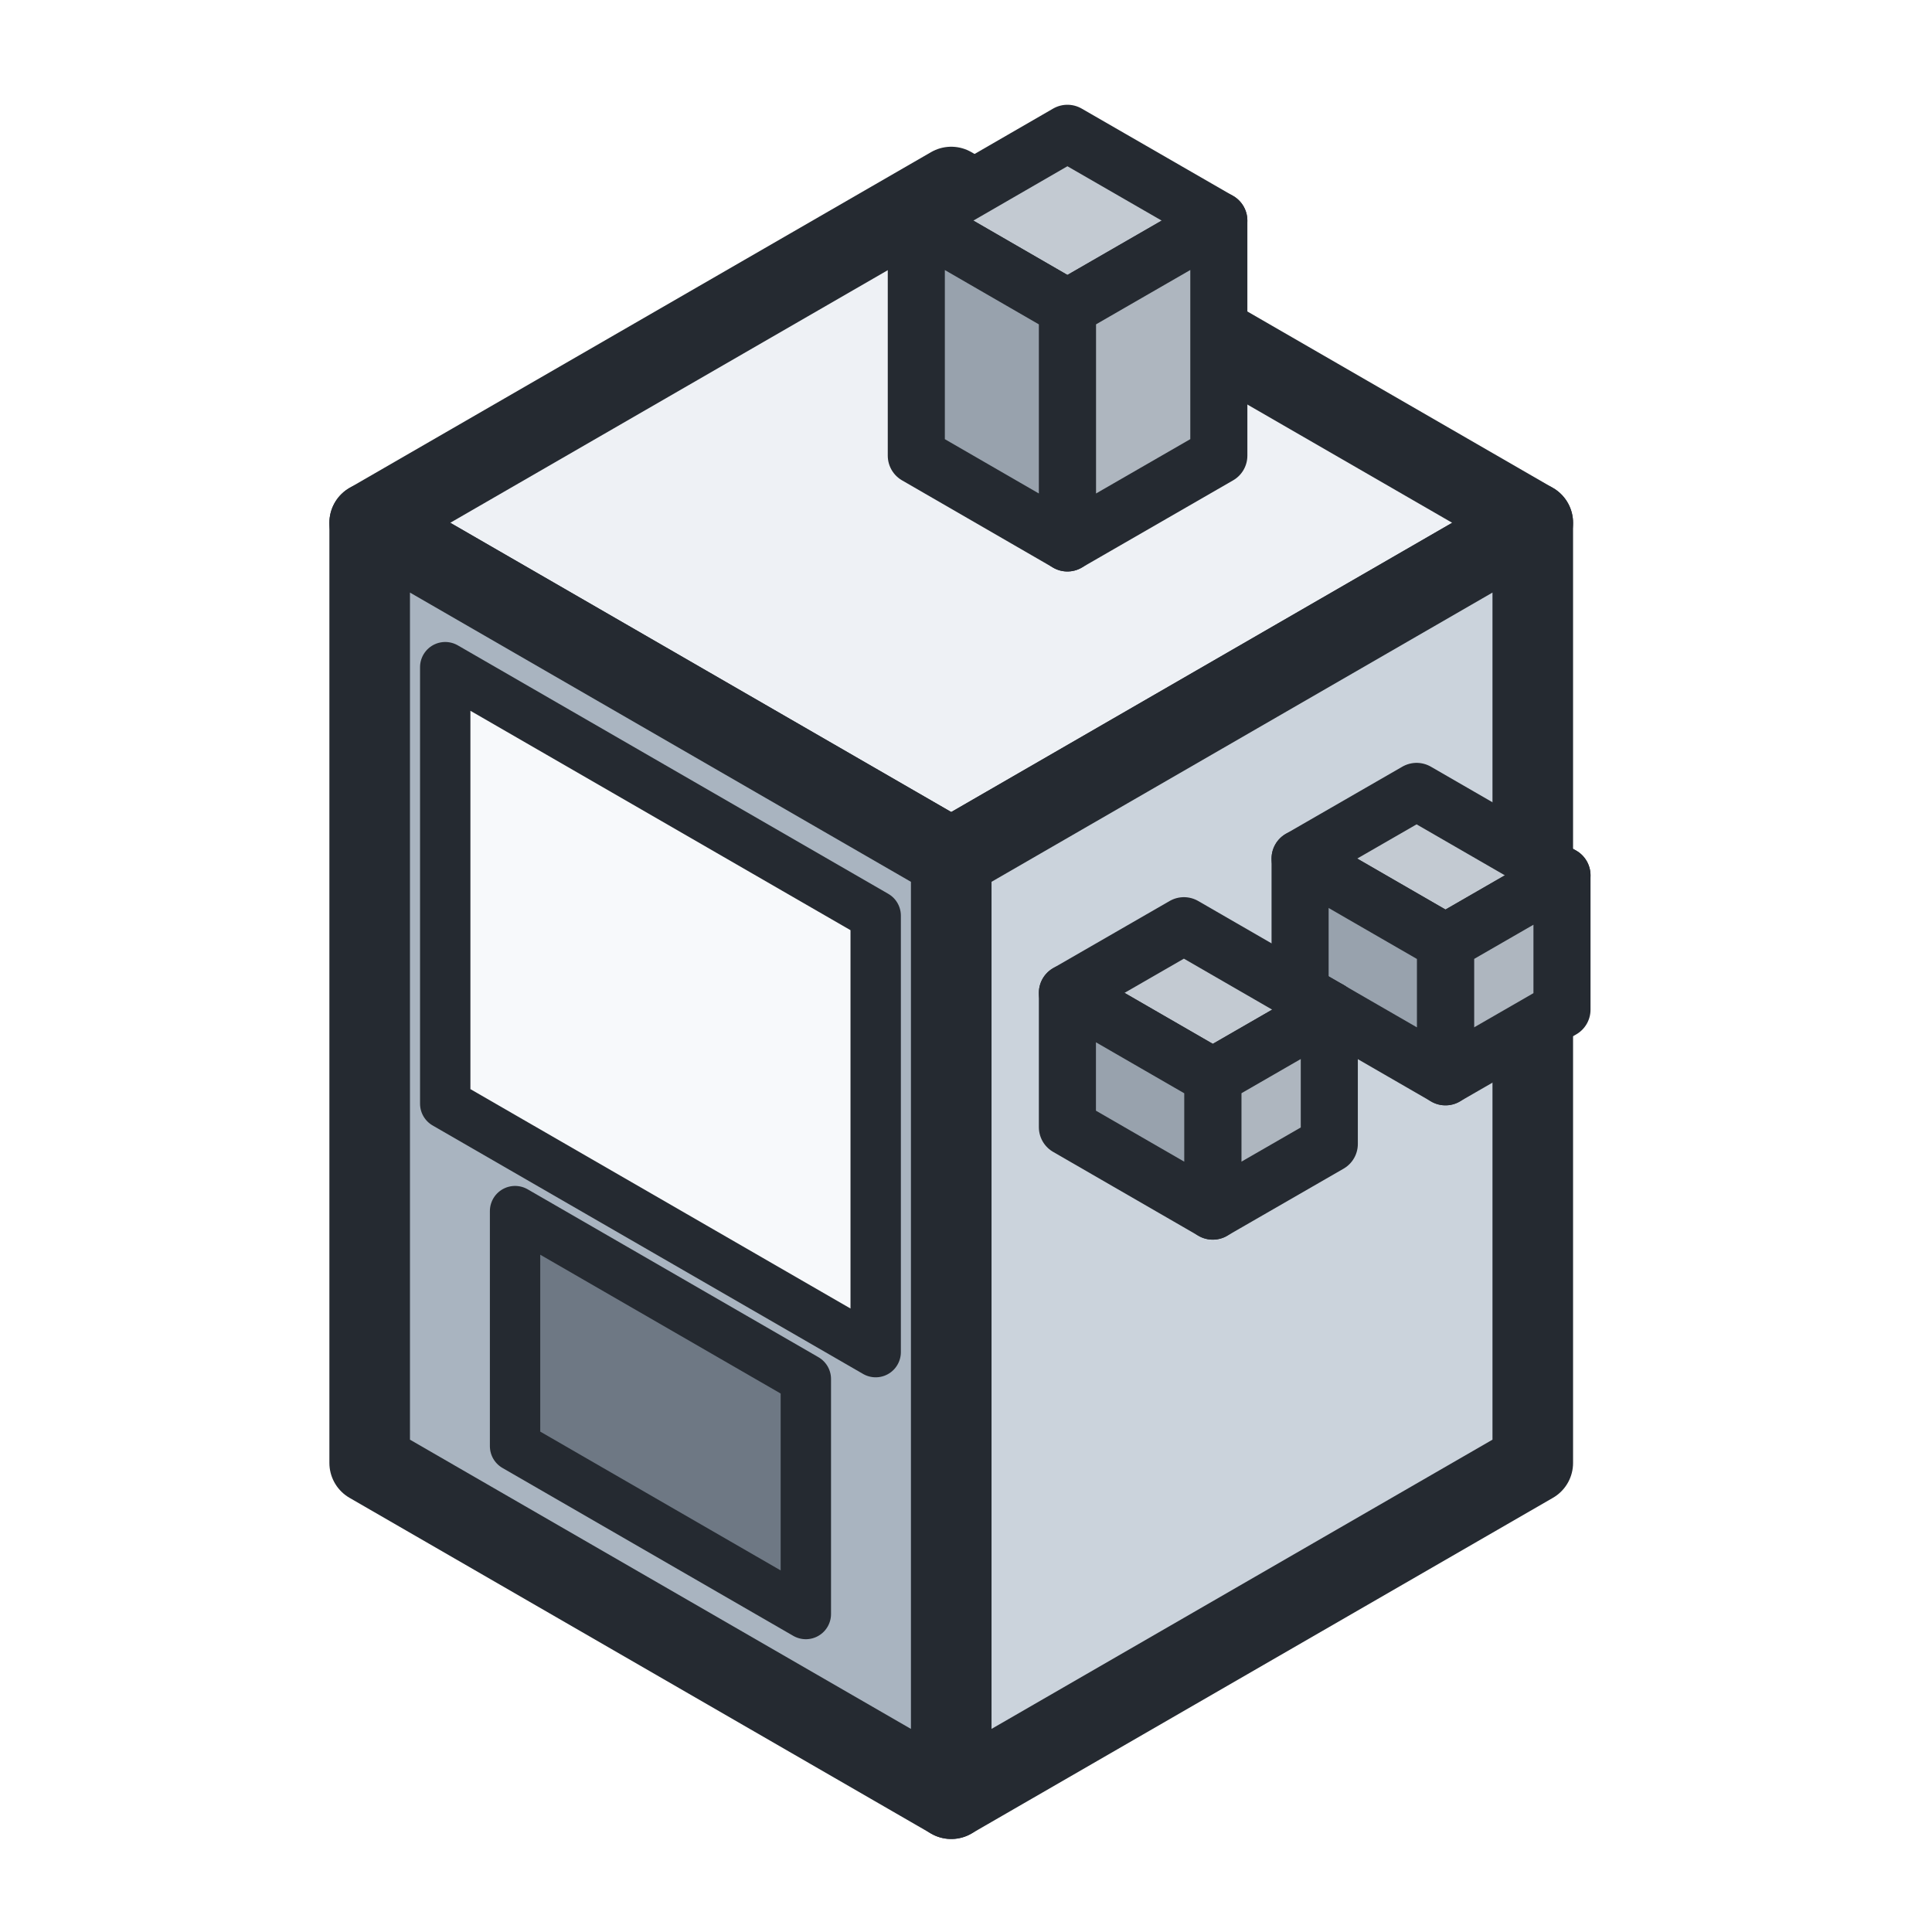
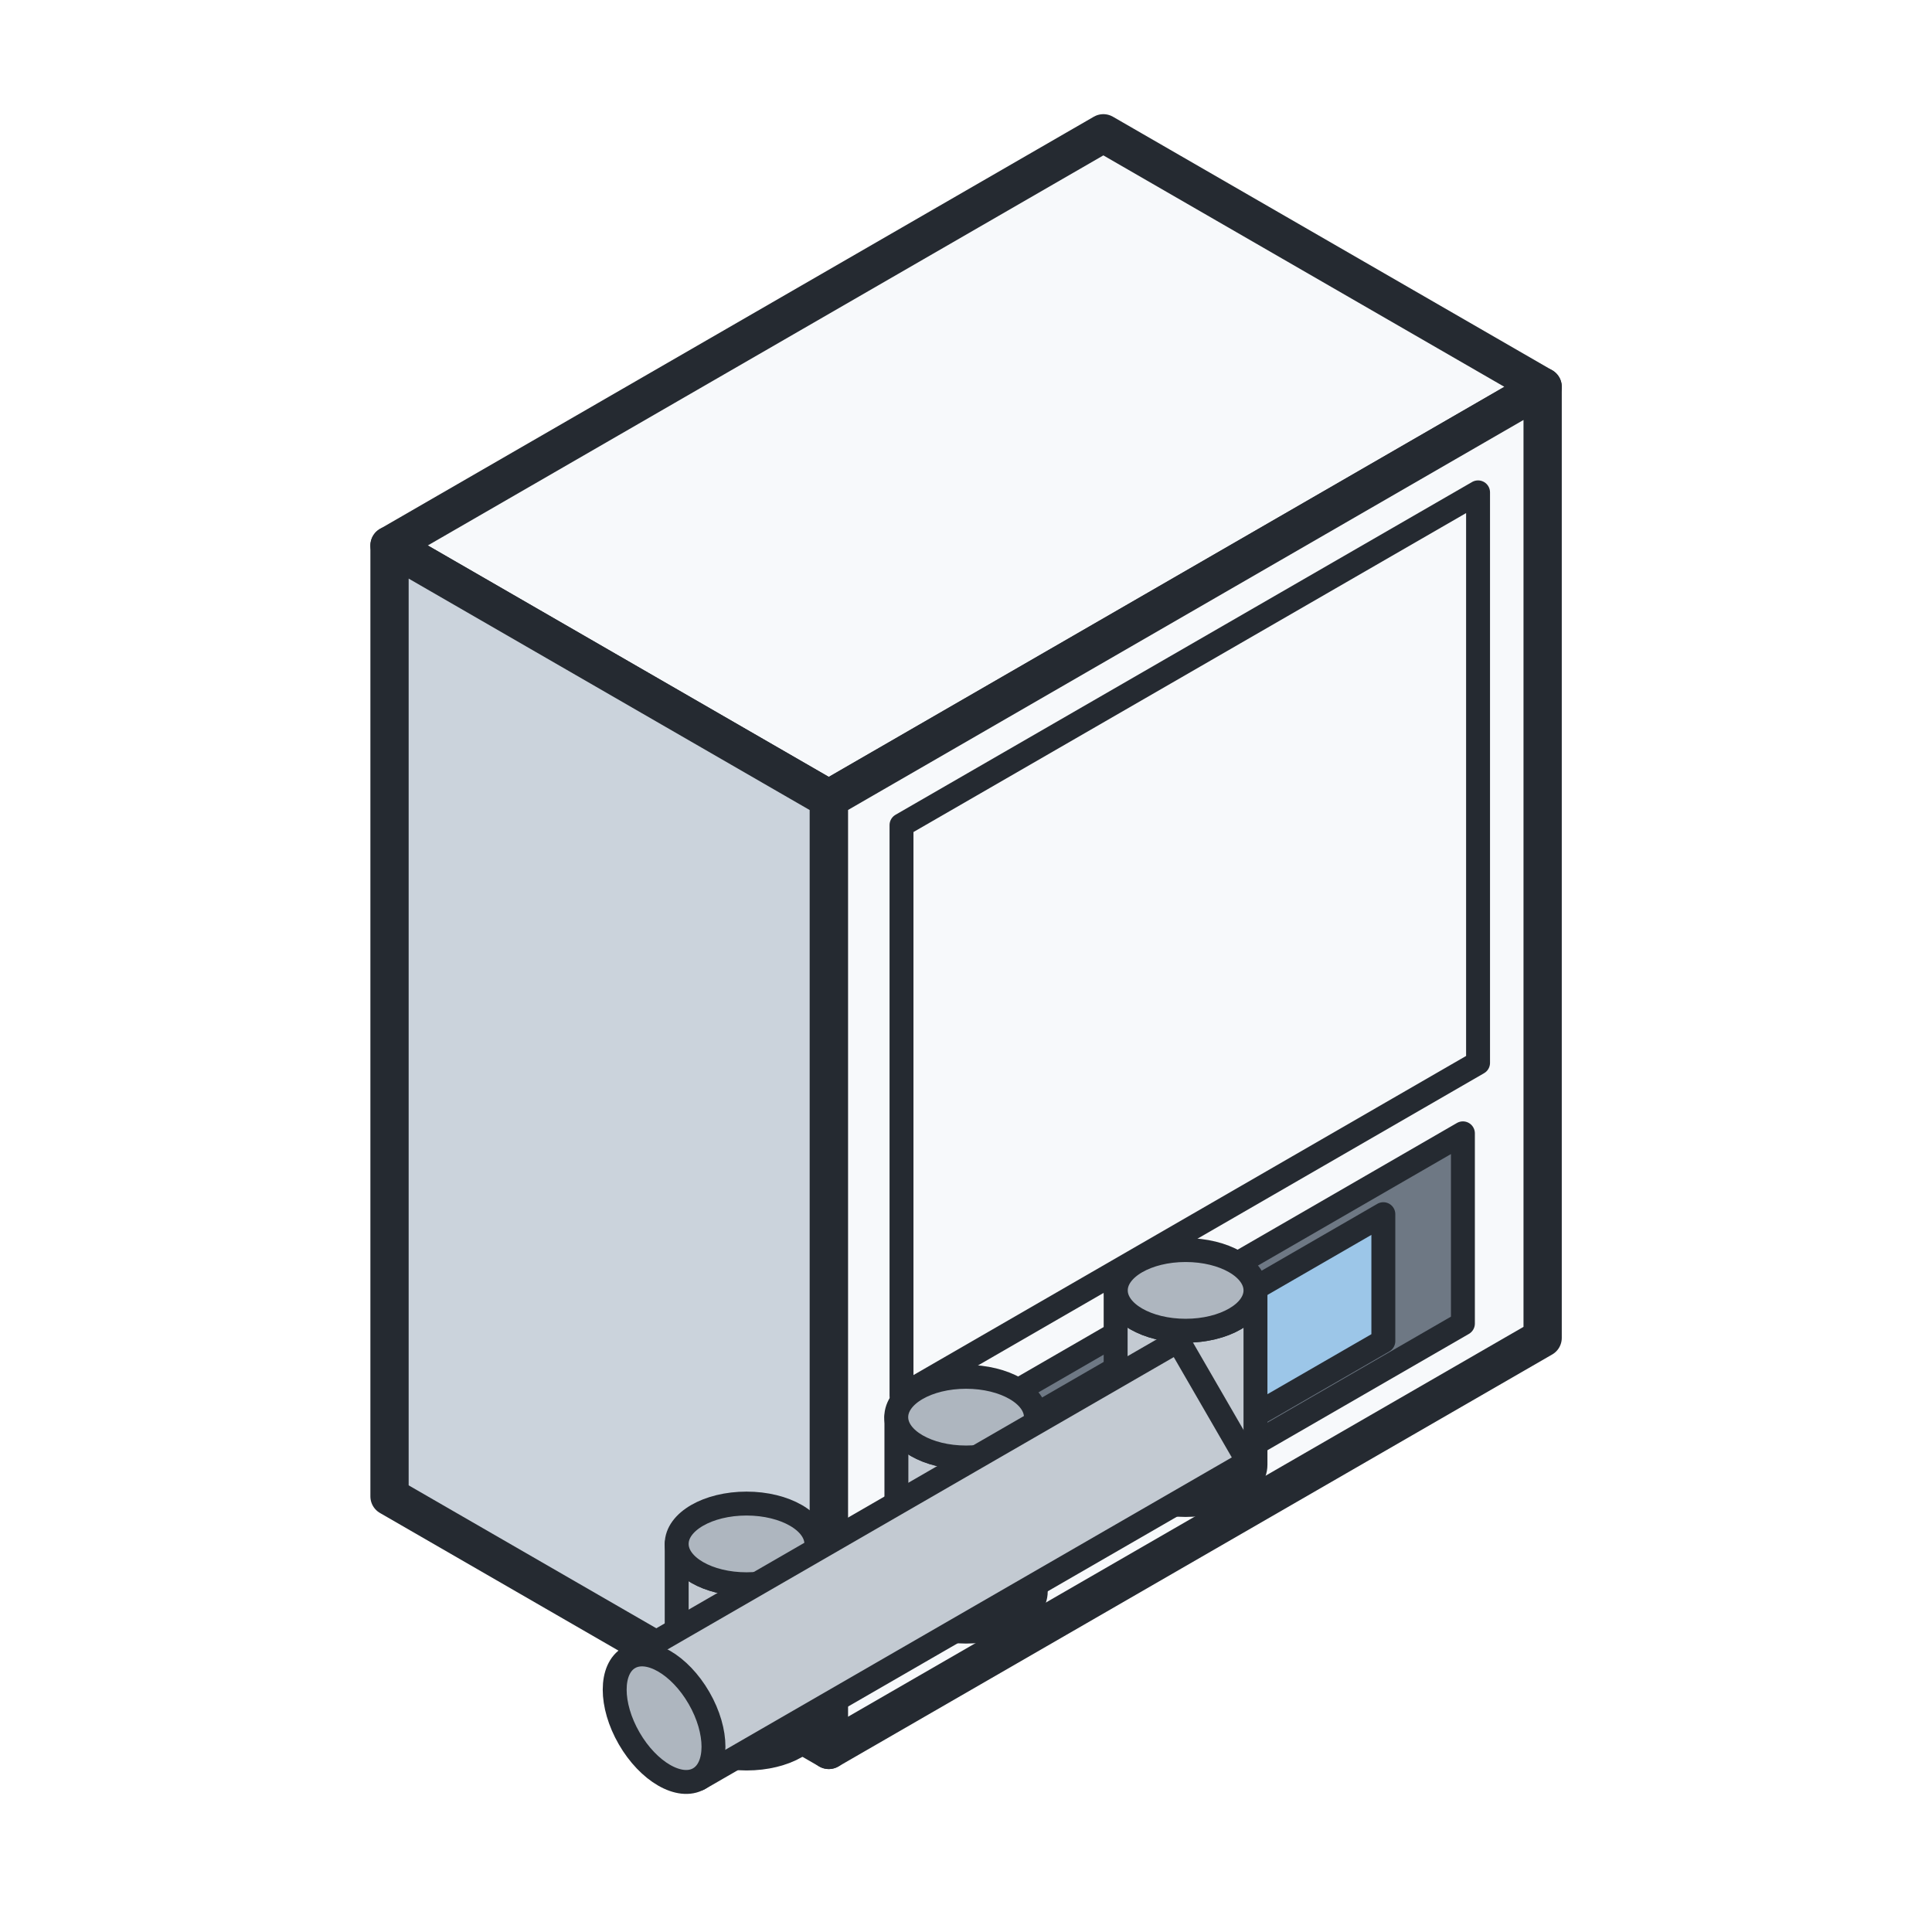
- <svg xmlns="http://www.w3.org/2000/svg" viewBox="-28.33 -33.57 57.54 57.54">
-   <ellipse cx="0.00" cy="10.00" rx="12.00" ry="6.00" fill="#0B1220" opacity="0.10" />
-   <polygon points="0.00,-28.00 17.32,-18.00 0.00,-8.00 -17.32,-18.00" fill="#EEF1F5" stroke="#252A31" stroke-width="2.4" stroke-linejoin="round" />
-   <polygon points="17.32,10.00 0.00,20.00 0.00,-8.00 17.32,-18.00" fill="#CBD3DC" stroke="#252A31" stroke-width="2.4" stroke-linejoin="round" />
-   <polygon points="-17.32,10.00 0.00,20.00 0.00,-8.00 -17.32,-18.00" fill="#A9B4C0" stroke="#252A31" stroke-width="2.4" stroke-linejoin="round" />
-   <polygon points="-15.07,-0.70 -2.25,6.70 -2.25,-6.30 -15.07,-13.70" fill="#F7F9FB" stroke="#252A31" stroke-width="1.5" stroke-linejoin="round" />
-   <polygon points="-12.99,9.50 -4.33,14.50 -4.33,7.50 -12.99,2.50" fill="#6E7884" stroke="#252A31" stroke-width="1.5" stroke-linejoin="round" />
-   <polygon points="3.46,-29.60 7.97,-27.00 3.46,-24.40 -1.04,-27.00" fill="#C3CAD2" stroke="#252A31" stroke-width="1.7" stroke-linejoin="round" />
-   <polygon points="7.97,-20.00 3.46,-17.40 3.46,-24.40 7.97,-27.00" fill="#AEB6BF" stroke="#252A31" stroke-width="1.7" stroke-linejoin="round" />
-   <polygon points="-1.04,-20.00 3.46,-17.40 3.46,-24.40 -1.04,-27.00" fill="#98A2AD" stroke="#252A31" stroke-width="1.7" stroke-linejoin="round" />
-   <polygon points="13.86,-10.00 18.19,-7.50 14.72,-5.50 10.39,-8.00" fill="#C3CAD2" stroke="#252A31" stroke-width="1.7" stroke-linejoin="round" />
-   <polygon points="18.19,-3.50 14.72,-1.50 14.72,-5.50 18.19,-7.50" fill="#AEB6BF" stroke="#252A31" stroke-width="1.7" stroke-linejoin="round" />
-   <polygon points="10.39,-4.00 14.72,-1.50 14.72,-5.50 10.39,-8.00" fill="#98A2AD" stroke="#252A31" stroke-width="1.7" stroke-linejoin="round" />
-   <polygon points="6.93,-6.00 11.26,-3.50 7.79,-1.50 3.46,-4.00" fill="#C3CAD2" stroke="#252A31" stroke-width="1.7" stroke-linejoin="round" />
-   <polygon points="11.26,0.50 7.79,2.50 7.79,-1.50 11.26,-3.50" fill="#AEB6BF" stroke="#252A31" stroke-width="1.7" stroke-linejoin="round" />
-   <polygon points="3.46,0.00 7.79,2.50 7.79,-1.50 3.46,-4.00" fill="#98A2AD" stroke="#252A31" stroke-width="1.7" stroke-linejoin="round" />
+ <svg xmlns="http://www.w3.org/2000/svg" viewBox="-0.59 0.04 121.17 121.17">
+   <polygon points="68.61,8.40 96.16,24.30 51.39,50.15 23.84,34.25" fill="#F7F9FB" stroke="#252A31" stroke-width="2.4" stroke-linejoin="round" />
+   <polygon points="96.16,83.95 51.39,109.79 51.39,50.15 96.16,24.30" fill="#F7F9FB" stroke="#252A31" stroke-width="2.4" stroke-linejoin="round" />
+   <polygon points="23.84,93.89 51.39,109.79 51.39,50.15 23.84,34.25" fill="#CBD3DC" stroke="#252A31" stroke-width="2.4" stroke-linejoin="round" />
+   <polygon points="91.16,83.05 56.73,102.93 56.73,91.01 91.16,71.12" fill="#6E7884" stroke="#252A31" stroke-width="1.5" stroke-linejoin="round" />
+   <polygon points="86.17,84.15 62.07,98.06 62.07,90.11 86.17,76.19" fill="#9CC6E8" stroke="#252A31" stroke-width="1.5" stroke-linejoin="round" />
+   <polygon points="92.11,66.70 55.95,87.58 55.95,51.79 92.11,30.92" fill="#F7F9FB" stroke="#252A31" stroke-width="1.5" stroke-linejoin="round" />
+   <path d="M 69.38 80.97 L 69.38 91.90 A 4.37 2.52 0 0 0 78.15 91.90 L 78.15 80.97 A 4.37 2.52 0 0 1 69.38 80.97 Z" fill="#C3CAD2" stroke="#252A31" stroke-width="1.5" stroke-linejoin="round" />
+   <ellipse cx="73.77" cy="80.97" rx="4.38" ry="2.53" fill="#AEB6BF" stroke="#252A31" stroke-width="1.5" />
+   <path d="M 55.63 88.92 L 55.63 99.85 A 4.37 2.52 0 0 0 64.37 99.85 L 64.37 88.92 A 4.37 2.52 0 0 1 55.63 88.92 Z" fill="#C3CAD2" stroke="#252A31" stroke-width="1.5" stroke-linejoin="round" />
+   <ellipse cx="60.00" cy="88.92" rx="4.38" ry="2.53" fill="#AEB6BF" stroke="#252A31" stroke-width="1.5" />
+   <path d="M 41.85 96.87 L 41.85 107.80 A 4.37 2.52 0 0 0 50.62 107.80 L 50.62 96.87 A 4.37 2.52 0 0 1 41.85 96.87 Z" fill="#C3CAD2" stroke="#252A31" stroke-width="1.5" stroke-linejoin="round" />
+   <ellipse cx="46.23" cy="96.87" rx="4.38" ry="2.53" fill="#AEB6BF" stroke="#252A31" stroke-width="1.5" />
+   <polygon points="73.30,84.13 38.87,104.01 43.25,111.60 77.69,91.72" fill="#C3CAD2" stroke="#252A31" stroke-width="1.5" stroke-linejoin="round" />
+   <ellipse cx="41.06" cy="107.80" rx="4.38" ry="2.53" fill="#AEB6BF" stroke="#252A31" stroke-width="1.5" transform="rotate(60 41.06 107.80)" />
</svg>
